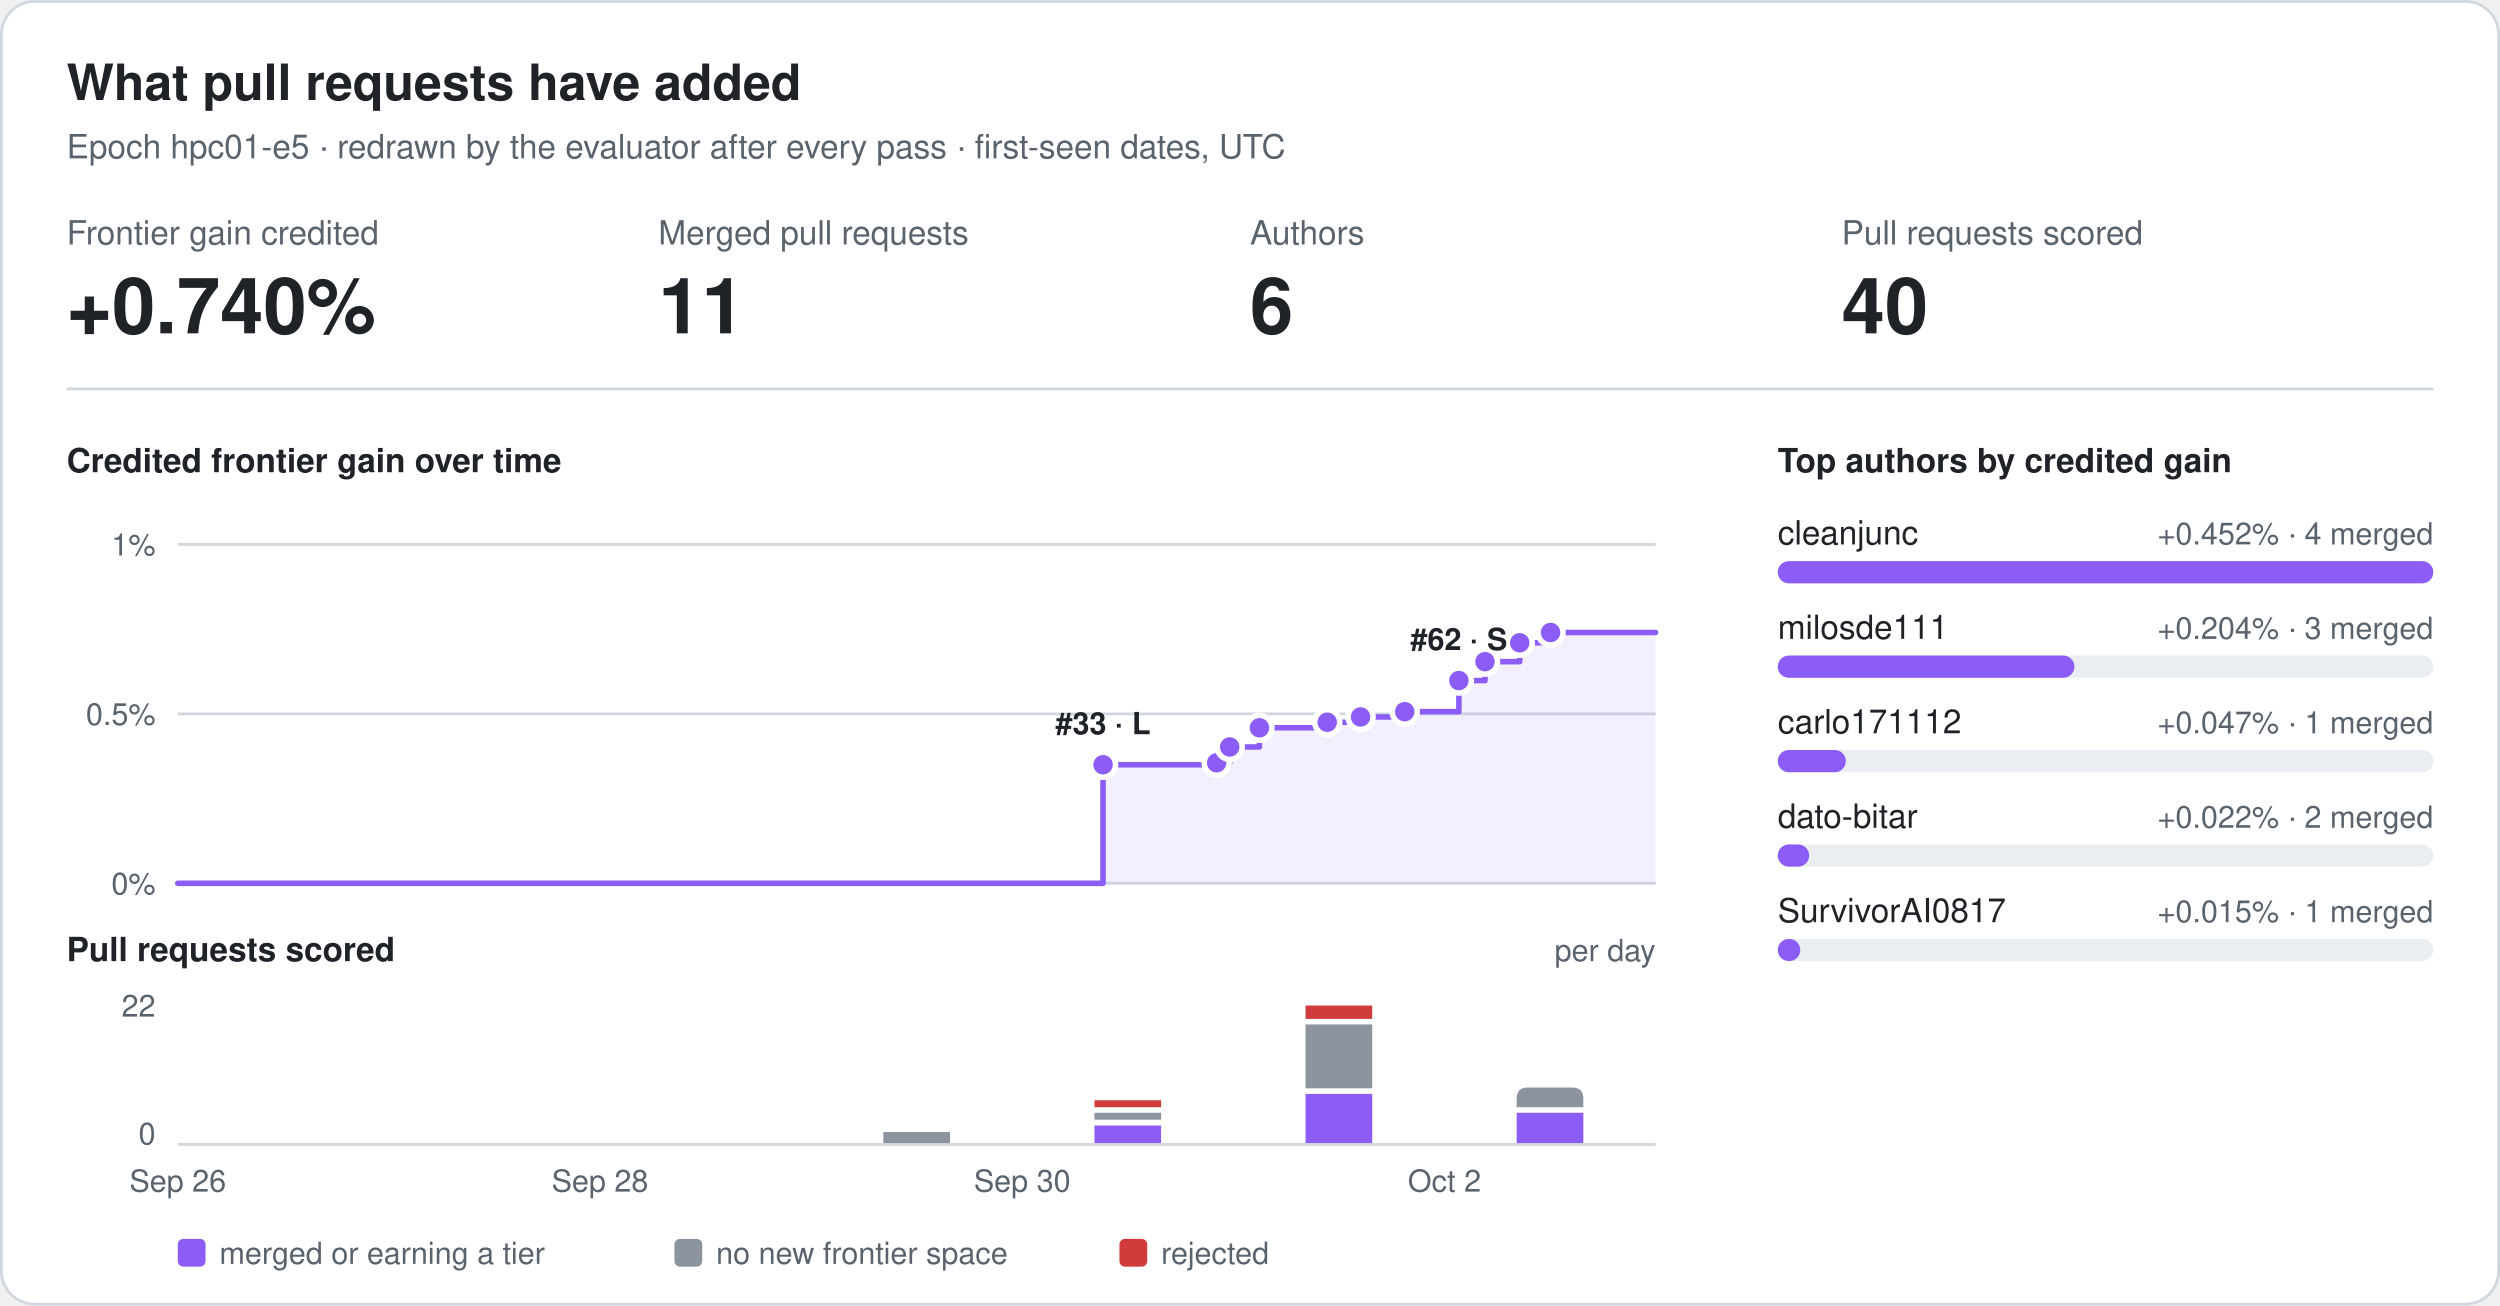
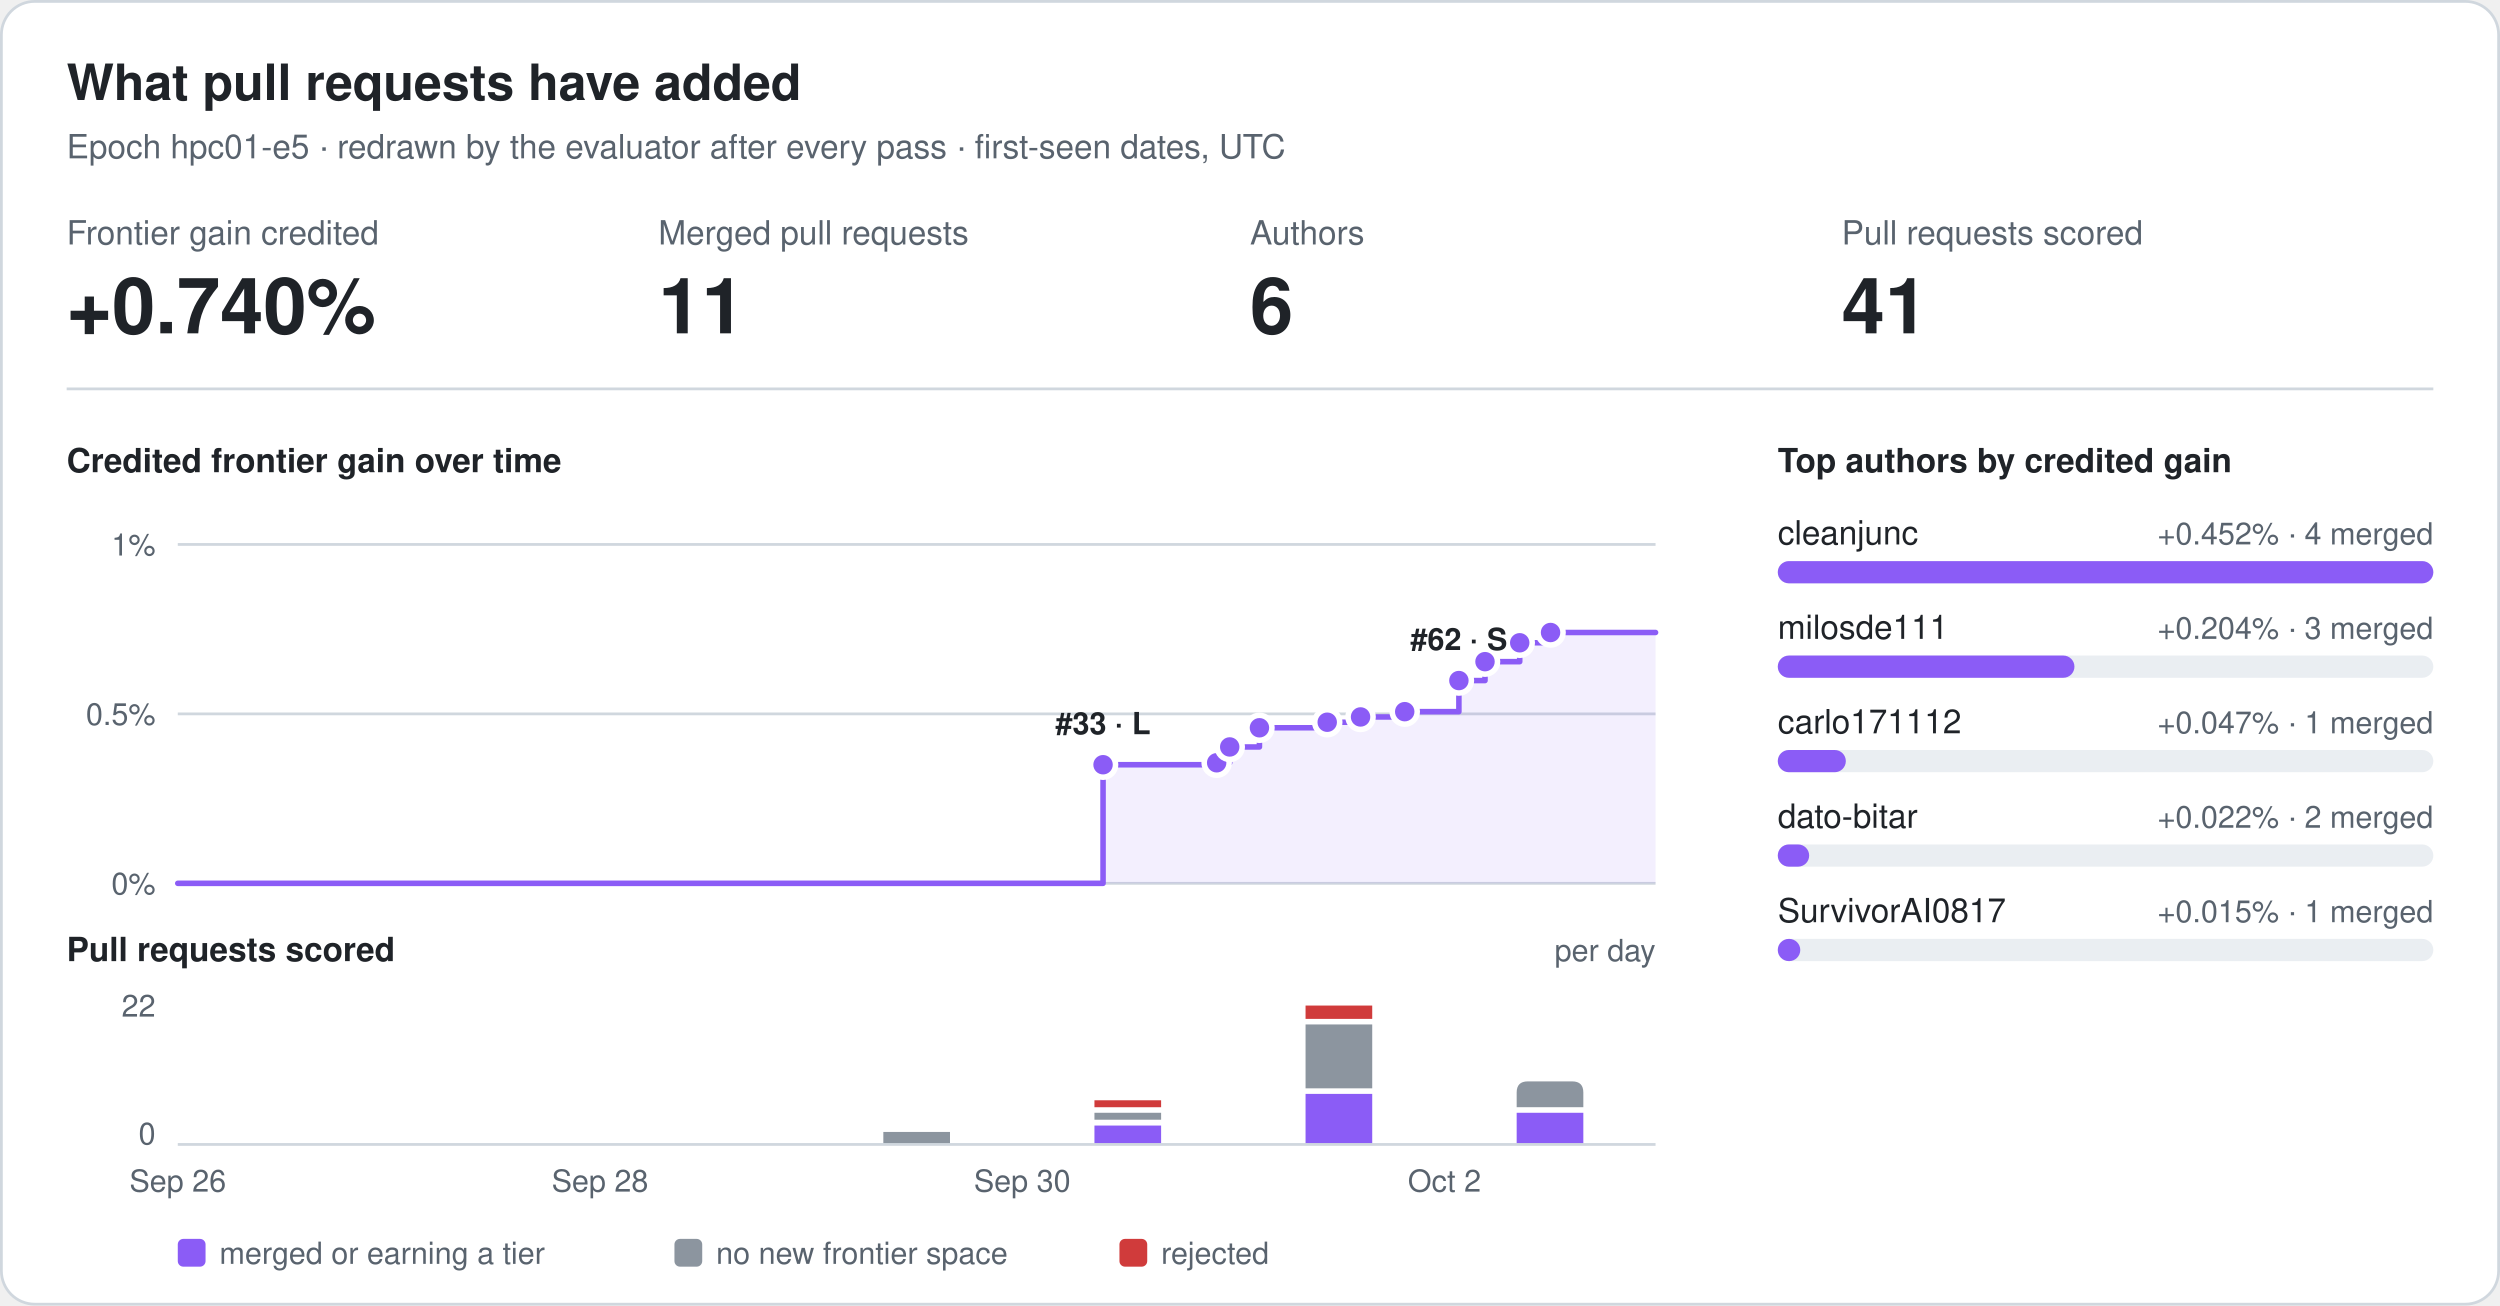
- <svg xmlns="http://www.w3.org/2000/svg" width="900" height="470" viewBox="0 0 900 470" font-family="-apple-system,BlinkMacSystemFont,'Segoe UI',Helvetica,Arial,sans-serif" role="img" aria-label="Frontier gain credited to merged pull requests: +0.740% from 11 merges, 40 pull requests scored">
+ <svg xmlns="http://www.w3.org/2000/svg" width="900" height="470" viewBox="0 0 900 470" font-family="-apple-system,BlinkMacSystemFont,'Segoe UI',Helvetica,Arial,sans-serif" role="img" aria-label="Frontier gain credited to merged pull requests: +0.740% from 11 merges, 41 pull requests scored">
  <style>
.bg{fill:#ffffff;stroke:#d0d7de}.t{fill:#1f2328}.m{fill:#59636e}.rule{stroke:#d0d7de}.ring{stroke:#ffffff}
.acc{fill:#8b5cf6}.accl{stroke:#8b5cf6}.wash{fill:#8b5cf6;fill-opacity:.1}.gry{fill:#8c959f}.rej{fill:#d03b3b}.track{fill:#eaeef2}.tk{stroke:#1f2328}
@media (prefers-color-scheme: dark){
.bg{fill:#0d1117;stroke:#30363d}.t{fill:#e6edf3}.m{fill:#9198a1}.rule{stroke:#30363d}.ring{stroke:#0d1117}
.acc{fill:#9a75f8}.accl{stroke:#9a75f8}.wash{fill:#9a75f8;fill-opacity:.14}.gry{fill:#9198a1}.rej{fill:#e5534b}.track{fill:#21262d}.tk{stroke:#e6edf3}}
</style>
  <rect class="bg" x="0.5" y="0.5" width="899" height="469" rx="12" />
  <text x="24.0" y="36.0" class="t" font-size="18" font-weight="600" text-anchor="start">What pull requests have added</text>
  <text x="24.0" y="57.0" class="m" font-size="12" font-weight="400" text-anchor="start">Epoch hpc01-e5 · redrawn by the evaluator after every pass · first-seen dates, UTC</text>
  <text x="24.0" y="88.0" class="m" font-size="12" font-weight="400" text-anchor="start">Frontier gain credited</text>
  <text x="24.0" y="120.0" class="t" font-size="28" font-weight="600" text-anchor="start">+0.740%</text>
  <text x="237.0" y="88.0" class="m" font-size="12" font-weight="400" text-anchor="start">Merged pull requests</text>
  <text x="237.0" y="120.0" class="t" font-size="28" font-weight="600" text-anchor="start">11</text>
  <text x="450.0" y="88.0" class="m" font-size="12" font-weight="400" text-anchor="start">Authors</text>
  <text x="450.0" y="120.0" class="t" font-size="28" font-weight="600" text-anchor="start">6</text>
  <text x="663.0" y="88.0" class="m" font-size="12" font-weight="400" text-anchor="start">Pull requests scored</text>
-   <text x="663.0" y="120.0" class="t" font-size="28" font-weight="600" text-anchor="start">40</text>
+   <text x="663.0" y="120.0" class="t" font-size="28" font-weight="600" text-anchor="start">41</text>
  <line class="rule" x1="24" x2="876" y1="140" y2="140" stroke-width="1" />
  <text x="24.0" y="170.0" class="t" font-size="12" font-weight="600" text-anchor="start">Credited frontier gain over time</text>
  <text x="24.0" y="346.0" class="t" font-size="12" font-weight="600" text-anchor="start">Pull requests scored</text>
  <line class="rule" x1="64" x2="596" y1="318.0" y2="318.0" stroke-width="1" />
  <text x="56.0" y="322.0" class="m" font-size="11" font-weight="400" text-anchor="end">0%</text>
  <line class="rule" x1="64" x2="596" y1="257.0" y2="257.0" stroke-width="1" />
  <text x="56.0" y="261.0" class="m" font-size="11" font-weight="400" text-anchor="end">0.5%</text>
  <line class="rule" x1="64" x2="596" y1="196.0" y2="196.0" stroke-width="1" />
  <text x="56.0" y="200.0" class="m" font-size="11" font-weight="400" text-anchor="end">1%</text>
  <polygon class="wash" points="64.0,318.0 397.1,318.0 397.1,275.3 438.0,275.3 438.0,274.6 442.7,274.6 442.7,268.9 453.4,268.9 453.4,262.0 477.8,262.0 477.8,260.0 489.8,260.0 489.8,258.1 505.7,258.1 505.7,256.2 525.2,256.2 525.2,245.0 534.6,245.0 534.6,238.2 547.1,238.2 547.1,231.4 558.2,231.4 558.2,227.7 596.0,227.7 596.0,318.0" />
  <polyline class="accl" points="64.0,318.0 397.1,318.0 397.1,275.3 438.0,275.3 438.0,274.6 442.7,274.6 442.7,268.9 453.4,268.9 453.4,262.0 477.8,262.0 477.8,260.0 489.8,260.0 489.8,258.1 505.7,258.1 505.7,256.2 525.2,256.2 525.2,245.0 534.6,245.0 534.6,238.2 547.1,238.2 547.1,231.4 558.2,231.4 558.2,227.7 596.0,227.7" fill="none" stroke-width="2" stroke-linejoin="round" stroke-linecap="round" />
  <circle class="acc ring" cx="397.1" cy="275.3" r="4.5" stroke-width="2" />
  <circle class="acc ring" cx="438.0" cy="274.6" r="4.5" stroke-width="2" />
  <circle class="acc ring" cx="442.7" cy="268.9" r="4.5" stroke-width="2" />
  <circle class="acc ring" cx="453.4" cy="262.0" r="4.5" stroke-width="2" />
  <circle class="acc ring" cx="477.8" cy="260.0" r="4.5" stroke-width="2" />
  <circle class="acc ring" cx="489.8" cy="258.1" r="4.5" stroke-width="2" />
  <circle class="acc ring" cx="505.7" cy="256.2" r="4.5" stroke-width="2" />
  <circle class="acc ring" cx="525.2" cy="245.0" r="4.5" stroke-width="2" />
  <circle class="acc ring" cx="534.6" cy="238.2" r="4.5" stroke-width="2" />
  <circle class="acc ring" cx="547.1" cy="231.4" r="4.5" stroke-width="2" />
  <circle class="acc ring" cx="558.2" cy="227.7" r="4.5" stroke-width="2" />
  <text x="397.1" y="264.3" class="t" font-size="11" font-weight="600" text-anchor="middle">#33 · L</text>
  <text x="525.2" y="234.0" class="t" font-size="11" font-weight="600" text-anchor="middle">#62 · S</text>
  <rect class="gry" x="318.0" y="407.5" width="24.0" height="4.5" />
  <rect class="acc" x="394.0" y="405.2" width="24.0" height="6.8" />
  <rect class="gry" x="394.0" y="400.6" width="24.0" height="2.5" />
  <rect class="rej" x="394.0" y="396.1" width="24.0" height="2.5" />
  <rect class="acc" x="470.0" y="393.8" width="24.0" height="18.2" />
  <rect class="gry" x="470.0" y="368.8" width="24.0" height="23.0" />
  <rect class="rej" x="470.0" y="362.0" width="24.0" height="4.8" />
  <rect class="acc" x="546.0" y="400.6" width="24.0" height="11.4" />
-   <path class="gry" d="M546.0,398.6V395.5Q546.0,391.5 550.0,391.5H566.0Q570.0,391.5 570.0,395.5V398.6Z" />
+   <path class="gry" d="M546.0,398.6V393.3Q546.0,389.3 550.0,389.3H566.0Q570.0,389.3 570.0,393.3V398.6Z" />
  <line class="rule" x1="64" x2="596" y1="412" y2="412" stroke-width="1" />
  <text x="56.0" y="366.0" class="m" font-size="11" font-weight="400" text-anchor="end">22</text>
  <text x="56.0" y="412.0" class="m" font-size="11" font-weight="400" text-anchor="end">0</text>
  <text x="596.0" y="346.0" class="m" font-size="11" font-weight="400" text-anchor="end">per day</text>
  <text x="64.0" y="429.0" class="m" font-size="11" font-weight="400" text-anchor="middle">Sep 26</text>
  <text x="216.0" y="429.0" class="m" font-size="11" font-weight="400" text-anchor="middle">Sep 28</text>
  <text x="368.0" y="429.0" class="m" font-size="11" font-weight="400" text-anchor="middle">Sep 30</text>
  <text x="520.0" y="429.0" class="m" font-size="11" font-weight="400" text-anchor="middle">Oct 2</text>
  <rect class="acc" x="64" y="446" width="10" height="10" rx="2" />
  <text x="79.0" y="455.0" class="m" font-size="11" font-weight="400" text-anchor="start">merged or earning a tier</text>
  <rect class="gry" x="242.8" y="446" width="10" height="10" rx="2" />
  <text x="257.8" y="455.0" class="m" font-size="11" font-weight="400" text-anchor="start">no new frontier space</text>
  <rect class="rej" x="403.0" y="446" width="10" height="10" rx="2" />
  <text x="418.0" y="455.0" class="m" font-size="11" font-weight="400" text-anchor="start">rejected</text>
  <text x="640.0" y="170.0" class="t" font-size="12" font-weight="600" text-anchor="start">Top authors by credited gain</text>
  <text x="640.0" y="196.0" class="t" font-size="12" font-weight="400" text-anchor="start">cleanjunc</text>
  <text x="876.0" y="196.0" class="m" font-size="11" font-weight="400" text-anchor="end">+0.452% · 4 merged</text>
  <rect class="track" x="640" y="202" width="236" height="8" rx="4" />
  <rect class="acc" x="640" y="202" width="236.0" height="8" rx="4" />
  <text x="640.0" y="230.0" class="t" font-size="12" font-weight="400" text-anchor="start">milosde111</text>
  <text x="876.0" y="230.0" class="m" font-size="11" font-weight="400" text-anchor="end">+0.204% · 3 merged</text>
  <rect class="track" x="640" y="236" width="236" height="8" rx="4" />
  <rect class="acc" x="640" y="236" width="106.8" height="8" rx="4" />
  <text x="640.0" y="264.0" class="t" font-size="12" font-weight="400" text-anchor="start">carlo171112</text>
  <text x="876.0" y="264.0" class="m" font-size="11" font-weight="400" text-anchor="end">+0.047% · 1 merged</text>
  <rect class="track" x="640" y="270" width="236" height="8" rx="4" />
  <rect class="acc" x="640" y="270" width="24.5" height="8" rx="4" />
  <text x="640.0" y="298.0" class="t" font-size="12" font-weight="400" text-anchor="start">dato-bitar</text>
  <text x="876.0" y="298.0" class="m" font-size="11" font-weight="400" text-anchor="end">+0.022% · 2 merged</text>
  <rect class="track" x="640" y="304" width="236" height="8" rx="4" />
  <rect class="acc" x="640" y="304" width="11.3" height="8" rx="4" />
  <text x="640.0" y="332.0" class="t" font-size="12" font-weight="400" text-anchor="start">SurvivorAI0817</text>
  <text x="876.0" y="332.0" class="m" font-size="11" font-weight="400" text-anchor="end">+0.015% · 1 merged</text>
  <rect class="track" x="640" y="338" width="236" height="8" rx="4" />
  <rect class="acc" x="640" y="338" width="8.1" height="8" rx="4" />
</svg>
